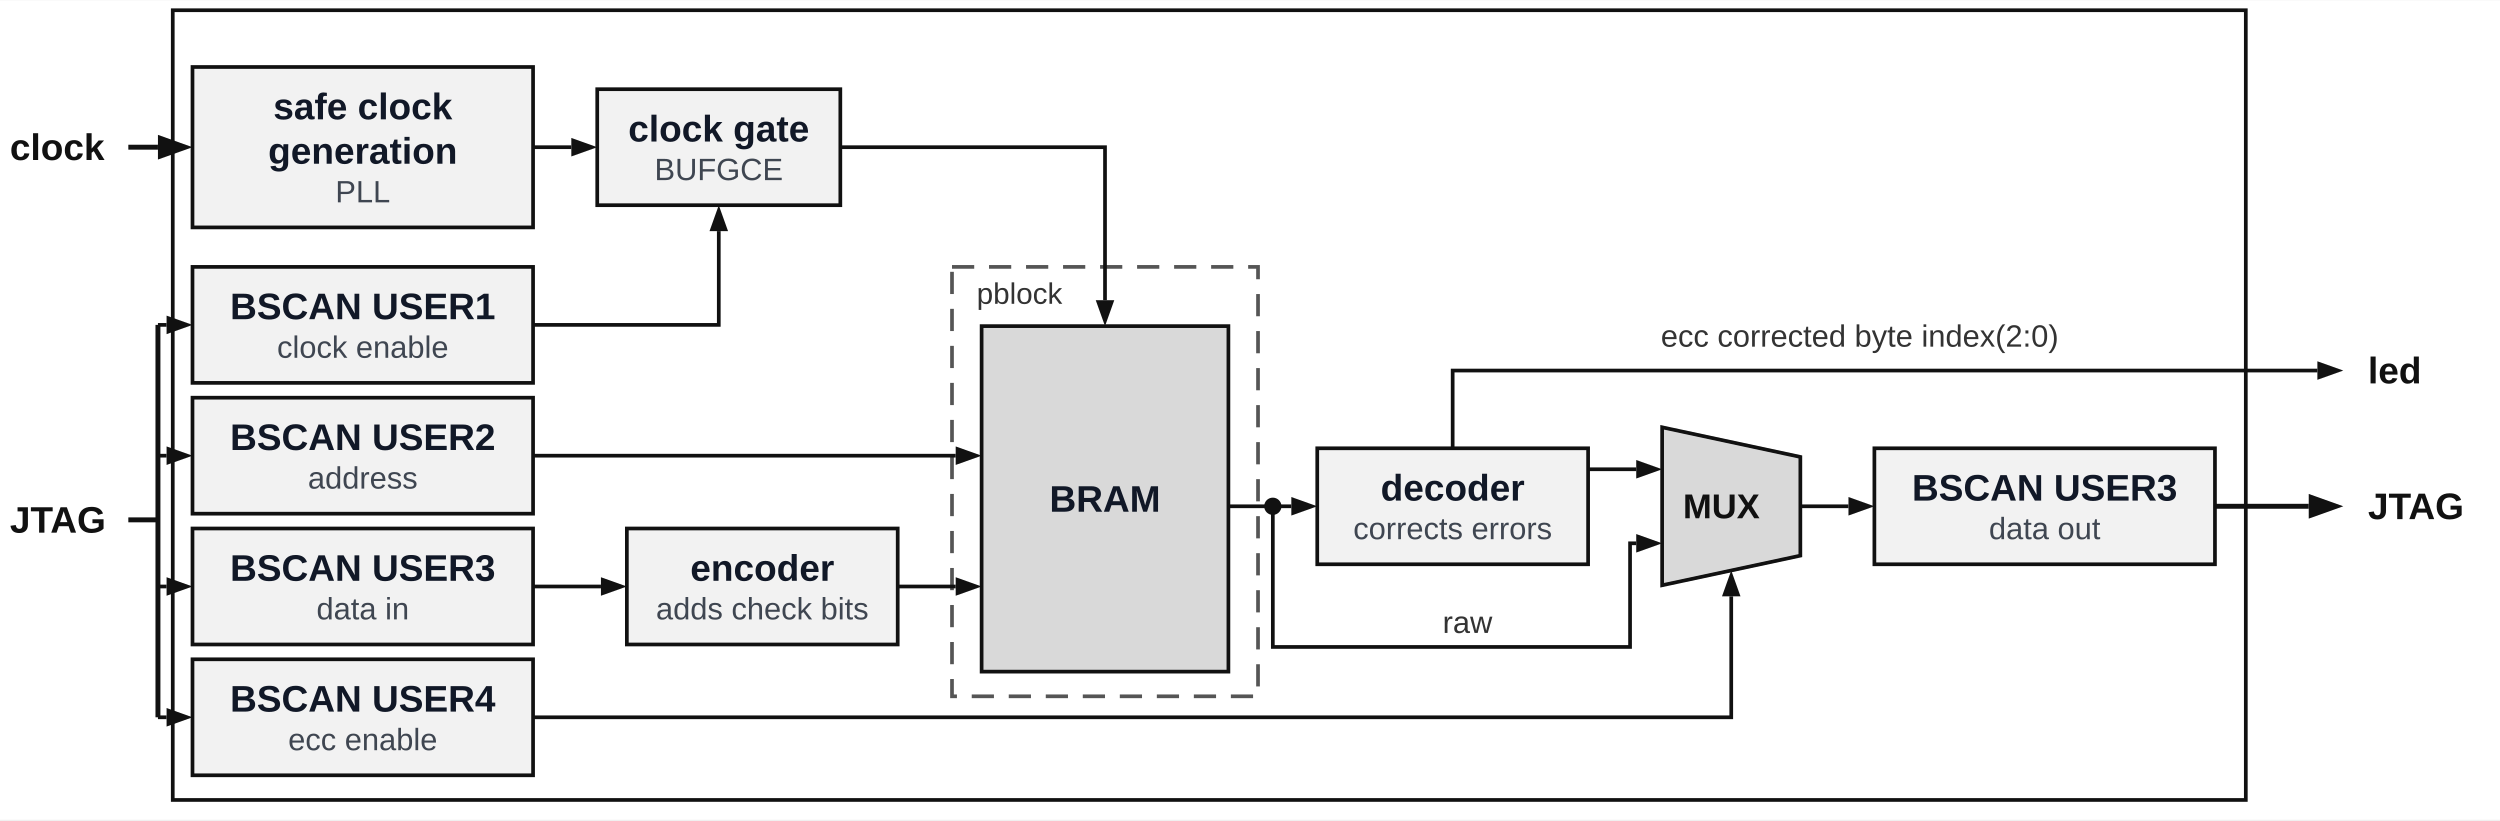
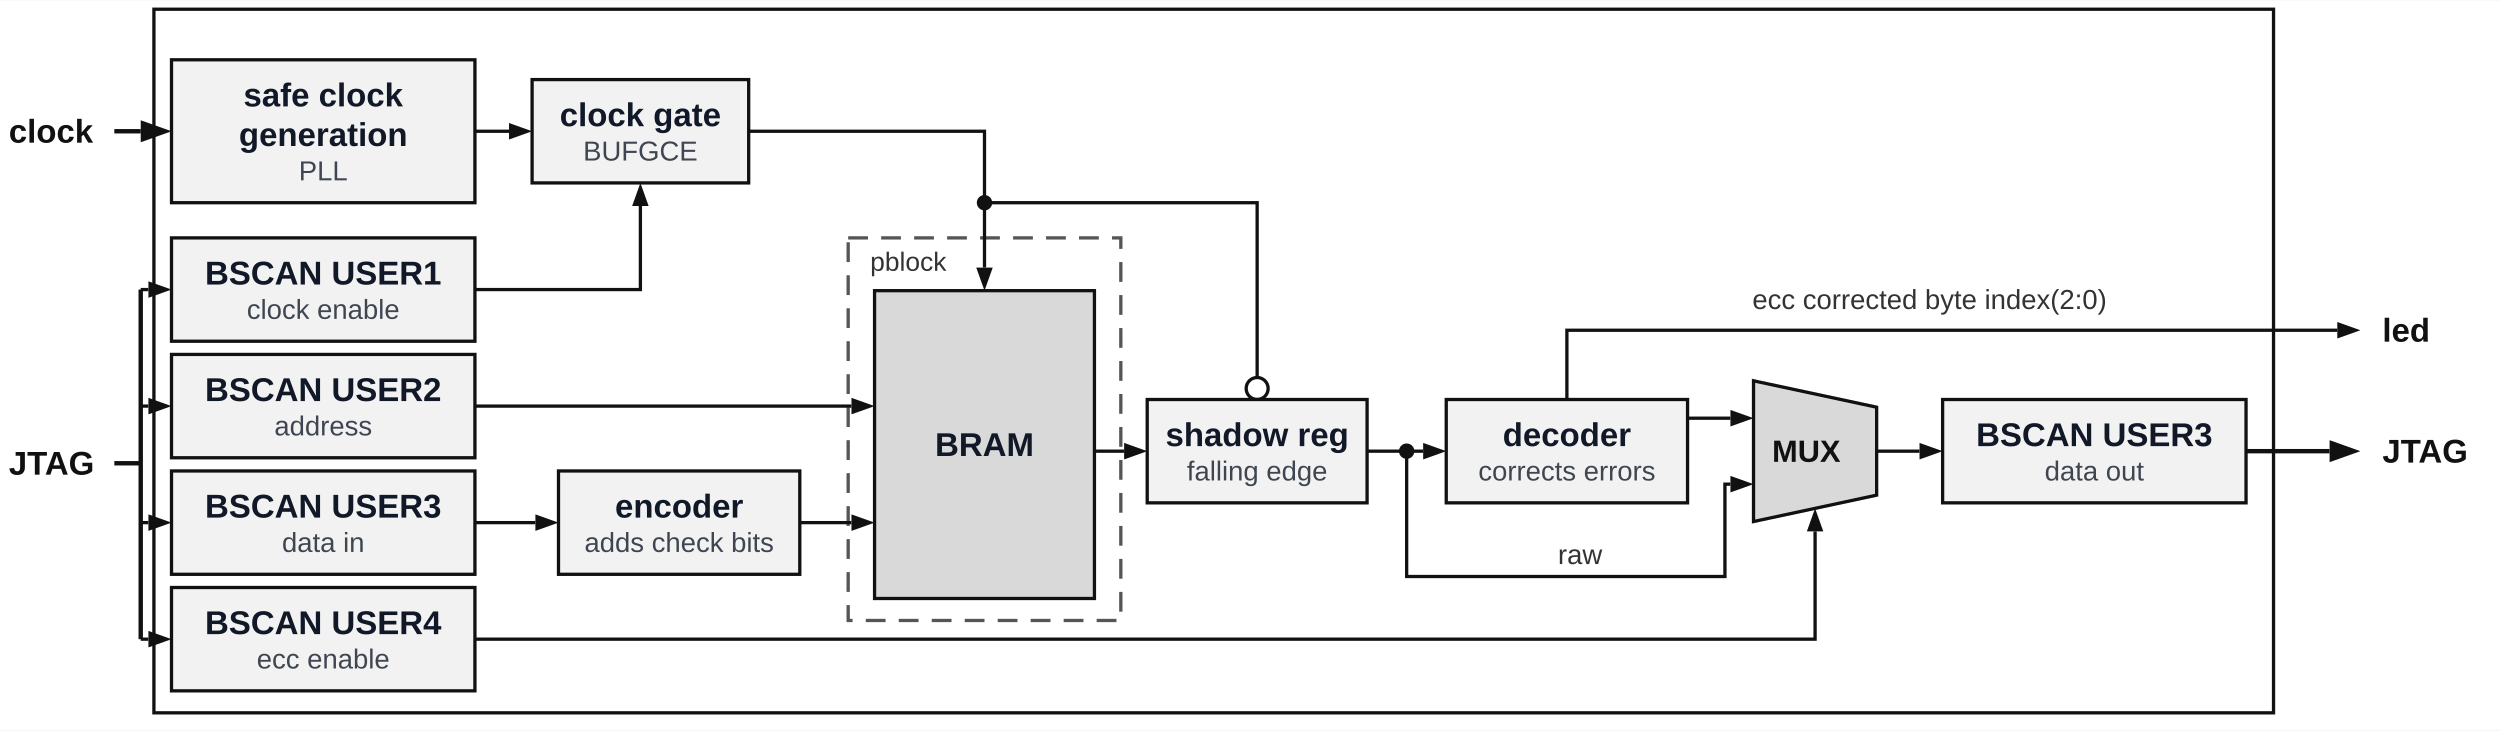
- <svg xmlns="http://www.w3.org/2000/svg" width="942" height="309" viewBox="0 0 1013 332" font-family="Ubuntu, 'Liberation Sans', Arial, Helvetica, sans-serif">
-   <rect width="1013" height="332" fill="#ffffff" />
-   <rect x="70" y="4" width="840" height="320" fill="#FFFFFF" stroke="#111111" stroke-width="1.5" />
+ <svg xmlns="http://www.w3.org/2000/svg" width="1057" height="309" viewBox="0 0 1137 332" font-family="Ubuntu, 'Liberation Sans', Arial, Helvetica, sans-serif">
+   <rect width="1137" height="332" fill="#ffffff" />
+   <rect x="70" y="4" width="964" height="320" fill="#FFFFFF" stroke="#111111" stroke-width="1.5" />
  <text x="4" y="59.5" font-size="15" font-weight="700" fill="#111111" text-anchor="start" dominant-baseline="central">clock</text>
  <rect x="78" y="27.0" width="138" height="65.0" fill="#F2F2F2" stroke="#111111" stroke-width="1.5" />
  <text x="147" y="43.0" font-size="15" font-weight="700" fill="#111827" text-anchor="middle" dominant-baseline="central">safe clock</text>
  <text x="147" y="61.0" font-size="15" font-weight="700" fill="#111827" text-anchor="middle" dominant-baseline="central">generation</text>
  <text x="147" y="77.5" font-size="12.5" font-weight="400" fill="#3F4651" text-anchor="middle" dominant-baseline="central">PLL</text>
  <path d="M52,59.5 L64,59.5" fill="none" stroke="#111111" stroke-width="2" stroke-linejoin="miter" />
  <polygon points="78,59.5 64,64.5 64,54.5" fill="#111111" />
  <rect x="242" y="36.0" width="98.5" height="47.0" fill="#F2F2F2" stroke="#111111" stroke-width="1.5" />
  <text x="291.25" y="52.0" font-size="15" font-weight="700" fill="#111827" text-anchor="middle" dominant-baseline="central">clock gate</text>
  <text x="291.25" y="68.5" font-size="12.5" font-weight="400" fill="#3F4651" text-anchor="middle" dominant-baseline="central">BUFGCE</text>
  <path d="M216,59.5 L231.5,59.5" fill="none" stroke="#111111" stroke-width="1.5" stroke-linejoin="miter" />
  <polygon points="242,59.5 231.5,63.25 231.5,55.75" fill="#111111" />
  <rect x="78" y="108.0" width="138" height="47.0" fill="#F2F2F2" stroke="#111111" stroke-width="1.5" />
  <text x="147" y="124.0" font-size="15" font-weight="700" fill="#111827" text-anchor="middle" dominant-baseline="central">BSCAN USER1</text>
  <text x="147" y="140.5" font-size="12.5" font-weight="400" fill="#3F4651" text-anchor="middle" dominant-baseline="central">clock enable</text>
  <rect x="78" y="161.0" width="138" height="47.0" fill="#F2F2F2" stroke="#111111" stroke-width="1.5" />
  <text x="147" y="177.0" font-size="15" font-weight="700" fill="#111827" text-anchor="middle" dominant-baseline="central">BSCAN USER2</text>
  <text x="147" y="193.5" font-size="12.5" font-weight="400" fill="#3F4651" text-anchor="middle" dominant-baseline="central">address</text>
  <rect x="78" y="214.0" width="138" height="47.0" fill="#F2F2F2" stroke="#111111" stroke-width="1.5" />
  <text x="147" y="230.0" font-size="15" font-weight="700" fill="#111827" text-anchor="middle" dominant-baseline="central">BSCAN USER3</text>
  <text x="147" y="246.5" font-size="12.5" font-weight="400" fill="#3F4651" text-anchor="middle" dominant-baseline="central">data in</text>
  <rect x="78" y="267.0" width="138" height="47.0" fill="#F2F2F2" stroke="#111111" stroke-width="1.5" />
  <text x="147" y="283.0" font-size="15" font-weight="700" fill="#111827" text-anchor="middle" dominant-baseline="central">BSCAN USER4</text>
  <text x="147" y="299.5" font-size="12.5" font-weight="400" fill="#3F4651" text-anchor="middle" dominant-baseline="central">ecc enable</text>
  <path d="M216,131.5 L291.25,131.5 L291.25,93.5" fill="none" stroke="#111111" stroke-width="1.5" stroke-linejoin="miter" />
  <polygon points="291.25,83.0 295,93.5 287.5,93.5" fill="#111111" />
  <path d="M64,131.5 L64,290.5" fill="none" stroke="#111111" stroke-width="2" stroke-linejoin="miter" />
  <text x="4" y="210.5" font-size="15" font-weight="700" fill="#111111" text-anchor="start" dominant-baseline="central">JTAG</text>
  <path d="M52,210.5 L64,210.5" fill="none" stroke="#111111" stroke-width="2" stroke-linejoin="miter" />
  <path d="M64,131.5 L67.5,131.5" fill="none" stroke="#111111" stroke-width="1.5" stroke-linejoin="miter" />
  <polygon points="78,131.5 67.5,135.25 67.5,127.75" fill="#111111" />
  <path d="M64,184.5 L67.5,184.5" fill="none" stroke="#111111" stroke-width="1.5" stroke-linejoin="miter" />
  <polygon points="78,184.5 67.5,188.25 67.5,180.75" fill="#111111" />
  <path d="M64,237.5 L67.5,237.5" fill="none" stroke="#111111" stroke-width="1.5" stroke-linejoin="miter" />
  <polygon points="78,237.5 67.5,241.25 67.5,233.75" fill="#111111" />
  <path d="M64,290.5 L67.5,290.5" fill="none" stroke="#111111" stroke-width="1.5" stroke-linejoin="miter" />
  <polygon points="78,290.5 67.5,294.25 67.5,286.75" fill="#111111" />
  <rect x="254" y="214.0" width="109.75" height="47.0" fill="#F2F2F2" stroke="#111111" stroke-width="1.5" />
  <text x="308.88" y="230.0" font-size="15" font-weight="700" fill="#111827" text-anchor="middle" dominant-baseline="central">encoder</text>
  <text x="308.88" y="246.5" font-size="12.5" font-weight="400" fill="#3F4651" text-anchor="middle" dominant-baseline="central">adds check bits</text>
  <path d="M216,237.5 L243.5,237.5" fill="none" stroke="#111111" stroke-width="1.5" stroke-linejoin="miter" />
  <polygon points="254,237.5 243.5,241.25 243.5,233.75" fill="#111111" />
  <rect x="385.75" y="108" width="124" height="174" fill="#FFFFFF" stroke="#555555" stroke-width="1.5" stroke-dasharray="9 6" />
  <text x="395.75" y="118.8" font-size="12" font-weight="400" fill="#333333" text-anchor="start" dominant-baseline="central">pblock</text>
  <rect x="397.75" y="132.0" width="100" height="140" fill="#D9D9D9" stroke="#111111" stroke-width="1.5" />
  <text x="447.75" y="202.0" font-size="15" font-weight="700" fill="#111827" text-anchor="middle" dominant-baseline="central">BRAM</text>
  <path d="M216,184.5 L387.25,184.5" fill="none" stroke="#111111" stroke-width="1.5" stroke-linejoin="miter" />
  <polygon points="397.75,184.5 387.25,188.25 387.25,180.75" fill="#111111" />
  <path d="M363.75,237.5 L387.25,237.5" fill="none" stroke="#111111" stroke-width="1.5" stroke-linejoin="miter" />
  <polygon points="397.75,237.5 387.25,241.25 387.25,233.75" fill="#111111" />
  <path d="M340.5,59.5 L447.75,59.5 L447.75,121.5" fill="none" stroke="#111111" stroke-width="1.5" stroke-linejoin="miter" />
  <polygon points="447.75,132.0 444,121.5 451.5,121.5" fill="#111111" />
-   <rect x="533.75" y="181.5" width="109.75" height="47.0" fill="#F2F2F2" stroke="#111111" stroke-width="1.5" />
-   <text x="588.62" y="197.5" font-size="15" font-weight="700" fill="#111827" text-anchor="middle" dominant-baseline="central">decoder</text>
-   <text x="588.62" y="214.0" font-size="12.5" font-weight="400" fill="#3F4651" text-anchor="middle" dominant-baseline="central">corrects errors</text>
-   <path d="M497.75,205 L523.25,205.0" fill="none" stroke="#111111" stroke-width="1.5" stroke-linejoin="miter" />
-   <polygon points="533.75,205 523.25,208.75 523.25,201.25" fill="#111111" />
-   <circle cx="515.75" cy="205" r="3.5" fill="#111111" />
-   <polygon points="673.5,173 729.5,185 729.5,225 673.5,237" fill="#D9D9D9" stroke="#111111" stroke-width="1.5" />
-   <text x="697.5" y="205.0" font-size="14" font-weight="700" fill="#111111" text-anchor="middle" dominant-baseline="central">MUX</text>
-   <path d="M643.5,190 L663,190.0" fill="none" stroke="#111111" stroke-width="1.5" stroke-linejoin="miter" />
-   <polygon points="673.5,190 663,193.75 663,186.25" fill="#111111" />
-   <path d="M515.75,205 L515.75,262 L660.5,262 L660.5,220 L663,220.0" fill="none" stroke="#111111" stroke-width="1.5" stroke-linejoin="miter" />
-   <polygon points="673.5,220 663,223.75 663,216.25" fill="#111111" />
-   <text x="594.62" y="252.0" font-size="12.5" font-weight="400" fill="#333333" text-anchor="middle" dominant-baseline="central">raw</text>
-   <path d="M216,290.5 L701.5,290.5 L701.5,241.5" fill="none" stroke="#111111" stroke-width="1.5" stroke-linejoin="miter" />
-   <polygon points="701.5,231 705.25,241.5 697.75,241.5" fill="#111111" />
-   <rect x="759.5" y="181.5" width="138" height="47.0" fill="#F2F2F2" stroke="#111111" stroke-width="1.5" />
-   <text x="828.5" y="197.5" font-size="15" font-weight="700" fill="#111827" text-anchor="middle" dominant-baseline="central">BSCAN USER3</text>
-   <text x="828.5" y="214.0" font-size="12.5" font-weight="400" fill="#3F4651" text-anchor="middle" dominant-baseline="central">data out</text>
-   <path d="M729.5,205 L749,205.0" fill="none" stroke="#111111" stroke-width="1.5" stroke-linejoin="miter" />
-   <polygon points="759.5,205 749,208.75 749,201.25" fill="#111111" />
-   <path d="M897.5,205 L935.5,205.0" fill="none" stroke="#111111" stroke-width="2" stroke-linejoin="miter" />
-   <polygon points="949.5,205 935.5,210.0 935.5,200.0" fill="#111111" />
-   <text x="959.5" y="205.0" font-size="15" font-weight="700" fill="#111111" text-anchor="start" dominant-baseline="central">JTAG</text>
-   <path d="M588.62,181.5 L588.62,150 L939,150.0" fill="none" stroke="#111111" stroke-width="1.5" stroke-linejoin="miter" />
-   <polygon points="949.5,150 939,153.75 939,146.25" fill="#111111" />
-   <text x="959.5" y="150.0" font-size="15" font-weight="700" fill="#111111" text-anchor="start" dominant-baseline="central">led</text>
-   <text x="753.56" y="136.0" font-size="12.5" font-weight="400" fill="#333333" text-anchor="middle" dominant-baseline="central">ecc corrected byte index(2:0)</text>
+   <path d="M447.75,92 L571.75,92 L571.75,171.5" fill="none" stroke="#111111" stroke-width="1.5" stroke-linejoin="miter" />
+   <circle cx="447.75" cy="92" r="3.5" fill="#111111" />
+   <circle cx="571.75" cy="176.5" r="5" fill="#FFFFFF" stroke="#111111" stroke-width="1.5" />
+   <path d="M497.75,205 L511.25,205.0" fill="none" stroke="#111111" stroke-width="1.5" stroke-linejoin="miter" />
+   <polygon points="521.75,205 511.25,208.75 511.25,201.25" fill="#111111" />
+   <rect x="521.75" y="181.5" width="100" height="47.0" fill="#F2F2F2" stroke="#111111" stroke-width="1.5" />
+   <text x="571.75" y="197.5" font-size="15" font-weight="700" fill="#111827" text-anchor="middle" dominant-baseline="central">shadow reg</text>
+   <text x="571.75" y="214.0" font-size="12.5" font-weight="400" fill="#3F4651" text-anchor="middle" dominant-baseline="central">falling edge</text>
+   <rect x="657.75" y="181.5" width="109.75" height="47.0" fill="#F2F2F2" stroke="#111111" stroke-width="1.5" />
+   <text x="712.62" y="197.5" font-size="15" font-weight="700" fill="#111827" text-anchor="middle" dominant-baseline="central">decoder</text>
+   <text x="712.62" y="214.0" font-size="12.5" font-weight="400" fill="#3F4651" text-anchor="middle" dominant-baseline="central">corrects errors</text>
+   <path d="M621.75,205 L647.25,205.0" fill="none" stroke="#111111" stroke-width="1.5" stroke-linejoin="miter" />
+   <polygon points="657.75,205 647.25,208.75 647.25,201.25" fill="#111111" />
+   <circle cx="639.75" cy="205" r="3.5" fill="#111111" />
+   <polygon points="797.5,173 853.5,185 853.5,225 797.5,237" fill="#D9D9D9" stroke="#111111" stroke-width="1.5" />
+   <text x="821.5" y="205.0" font-size="14" font-weight="700" fill="#111111" text-anchor="middle" dominant-baseline="central">MUX</text>
+   <path d="M767.5,190 L787,190.0" fill="none" stroke="#111111" stroke-width="1.5" stroke-linejoin="miter" />
+   <polygon points="797.5,190 787,193.75 787,186.25" fill="#111111" />
+   <path d="M639.75,205 L639.75,262 L784.5,262 L784.5,220 L787,220.0" fill="none" stroke="#111111" stroke-width="1.5" stroke-linejoin="miter" />
+   <polygon points="797.5,220 787,223.75 787,216.25" fill="#111111" />
+   <text x="718.62" y="252.0" font-size="12.5" font-weight="400" fill="#333333" text-anchor="middle" dominant-baseline="central">raw</text>
+   <path d="M216,290.5 L825.5,290.5 L825.5,241.5" fill="none" stroke="#111111" stroke-width="1.5" stroke-linejoin="miter" />
+   <polygon points="825.5,231 829.25,241.5 821.75,241.5" fill="#111111" />
+   <rect x="883.5" y="181.5" width="138" height="47.0" fill="#F2F2F2" stroke="#111111" stroke-width="1.5" />
+   <text x="952.5" y="197.5" font-size="15" font-weight="700" fill="#111827" text-anchor="middle" dominant-baseline="central">BSCAN USER3</text>
+   <text x="952.5" y="214.0" font-size="12.5" font-weight="400" fill="#3F4651" text-anchor="middle" dominant-baseline="central">data out</text>
+   <path d="M853.5,205 L873,205.0" fill="none" stroke="#111111" stroke-width="1.5" stroke-linejoin="miter" />
+   <polygon points="883.5,205 873,208.75 873,201.25" fill="#111111" />
+   <path d="M1021.5,205 L1059.5,205.0" fill="none" stroke="#111111" stroke-width="2" stroke-linejoin="miter" />
+   <polygon points="1073.5,205 1059.5,210.0 1059.5,200.0" fill="#111111" />
+   <text x="1083.5" y="205.0" font-size="15" font-weight="700" fill="#111111" text-anchor="start" dominant-baseline="central">JTAG</text>
+   <path d="M712.62,181.5 L712.62,150 L1063,150.0" fill="none" stroke="#111111" stroke-width="1.5" stroke-linejoin="miter" />
+   <polygon points="1073.5,150 1063,153.75 1063,146.25" fill="#111111" />
+   <text x="1083.5" y="150.0" font-size="15" font-weight="700" fill="#111111" text-anchor="start" dominant-baseline="central">led</text>
+   <text x="877.56" y="136.0" font-size="12.5" font-weight="400" fill="#333333" text-anchor="middle" dominant-baseline="central">ecc corrected byte index(2:0)</text>
</svg>
